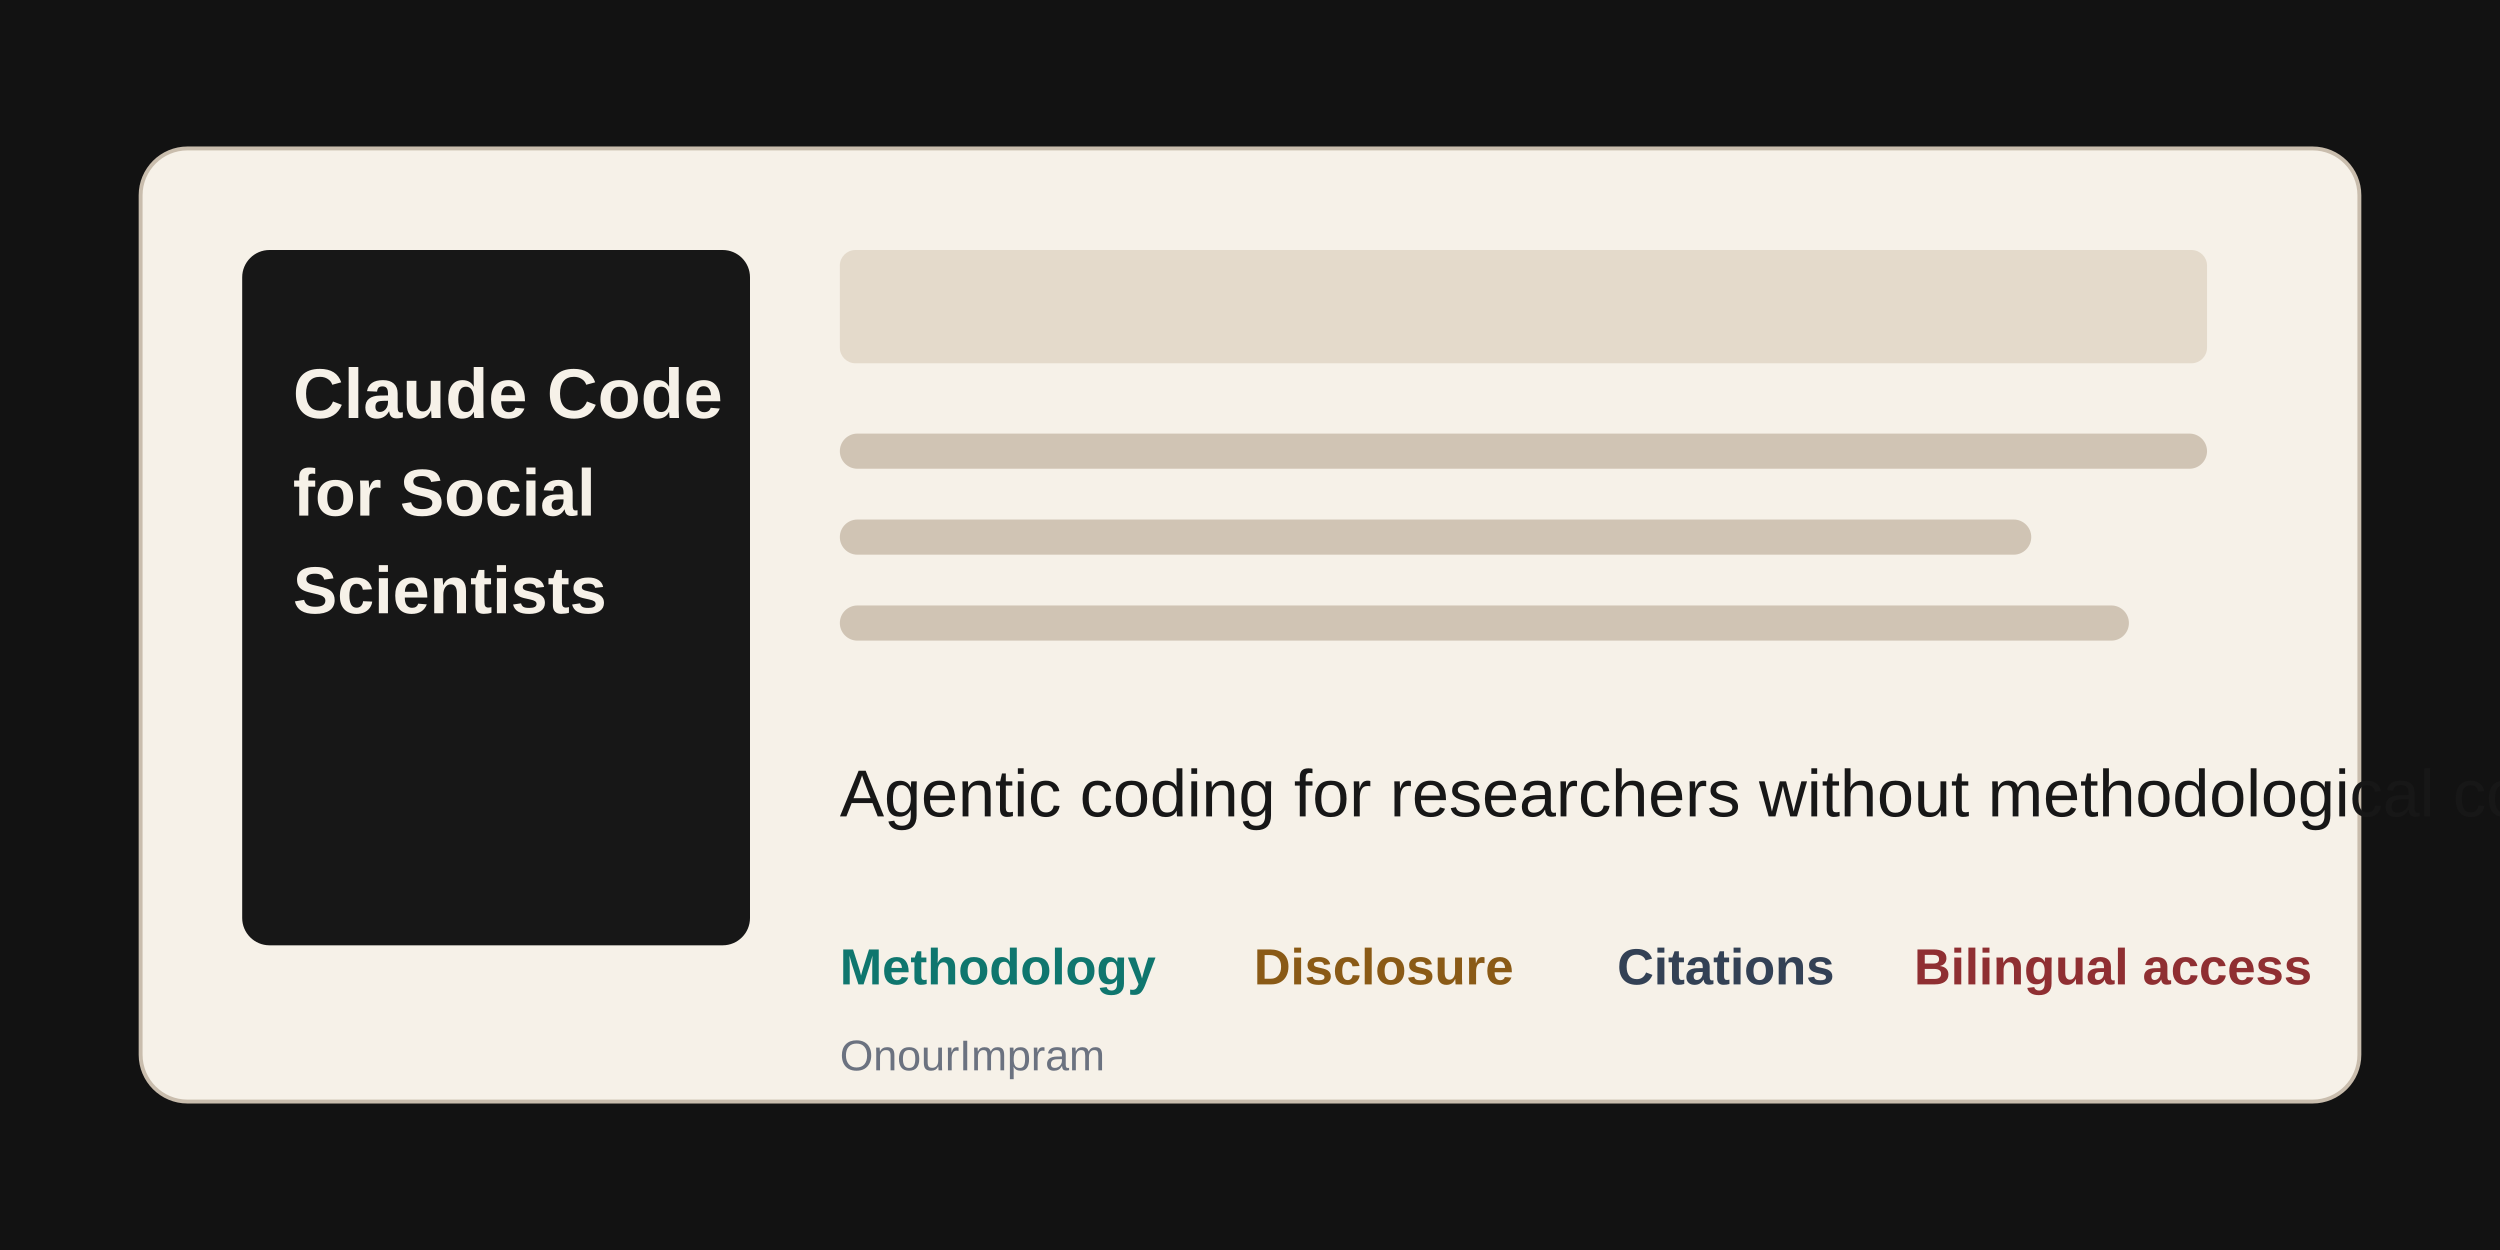
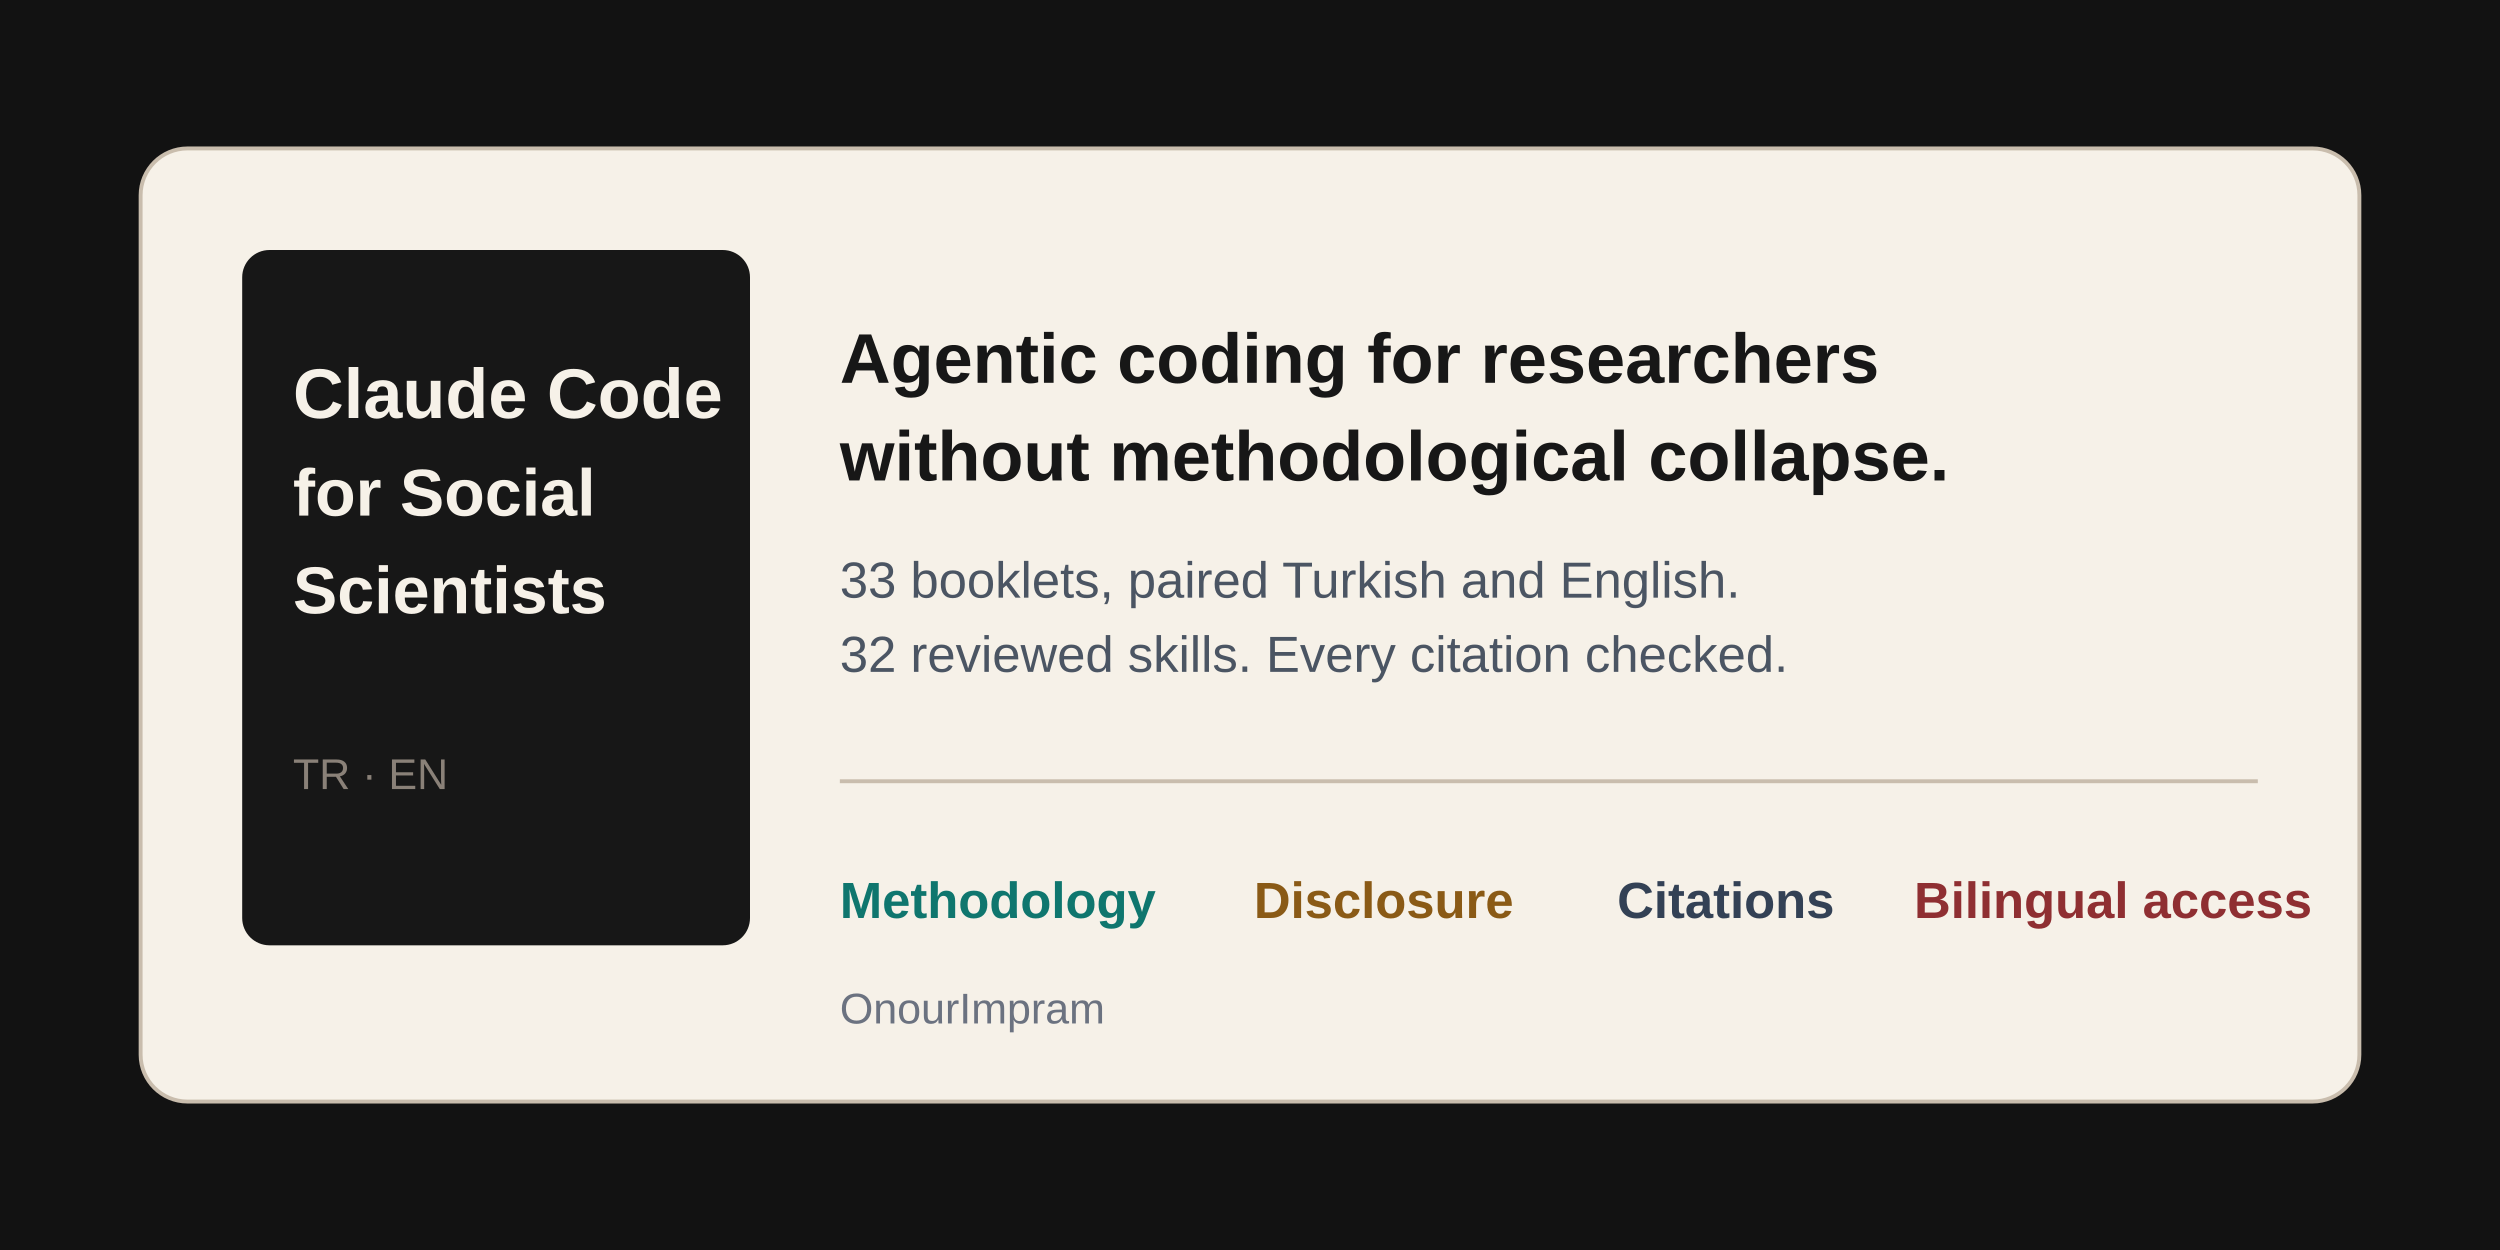
<svg xmlns="http://www.w3.org/2000/svg" width="1280" height="640" aria-labelledby="title desc" role="img" viewBox="0 0 1280 640">
  <rect width="1280" height="640" fill="#121212" />
  <rect width="1136" height="488" x="72" y="76" fill="#f6f1e8" stroke="#c9bdad" stroke-width="2" rx="24" />
  <rect width="260" height="356" x="124" y="128" fill="#171717" rx="14" />
-   <rect width="700" height="58" x="430" y="128" fill="#e4dacb" rx="8" />
-   <rect width="700" height="18" x="430" y="222" fill="#d0c4b4" rx="9" />
-   <rect width="610" height="18" x="430" y="266" fill="#d0c4b4" rx="9" />
-   <rect width="660" height="18" x="430" y="310" fill="#d0c4b4" rx="9" />
  <text x="150" y="214" fill="#f6f1e8" font-family="Arial, Helvetica, sans-serif" font-size="36" font-weight="700">Claude Code</text>
  <text x="150" y="264" fill="#f6f1e8" font-family="Arial, Helvetica, sans-serif" font-size="34" font-weight="700">for Social</text>
  <text x="150" y="314" fill="#f6f1e8" font-family="Arial, Helvetica, sans-serif" font-size="34" font-weight="700">Scientists</text>
-   <text x="430" y="418" fill="#171717" font-family="Arial, Helvetica, sans-serif" font-size="34">Agentic coding for researchers without methodological collapse.</text>
-   <text x="430" y="504" fill="#0f766e" font-family="Arial, Helvetica, sans-serif" font-size="26" font-weight="700">Methodology</text>
-   <text x="642" y="504" fill="#8a5a16" font-family="Arial, Helvetica, sans-serif" font-size="26" font-weight="700">Disclosure</text>
-   <text x="828" y="504" fill="#334155" font-family="Arial, Helvetica, sans-serif" font-size="26" font-weight="700">Citations</text>
-   <text x="980" y="504" fill="#8f2f32" font-family="Arial, Helvetica, sans-serif" font-size="26" font-weight="700">Bilingual access</text>
-   <text x="430" y="548" fill="#6b7280" font-family="Arial, Helvetica, sans-serif" font-size="22">OnourImpram</text>
+   <text x="150" y="404" fill="#8a8178" font-family="Arial, Helvetica, sans-serif" font-size="22">TR · EN</text>
+   <text x="430" y="196" fill="#171717" font-family="Arial, Helvetica, sans-serif" font-size="36" font-weight="700">Agentic coding for researchers</text>
+   <text x="430" y="246" fill="#171717" font-family="Arial, Helvetica, sans-serif" font-size="36" font-weight="700">without methodological collapse.</text>
+   <text x="430" y="306" fill="#4b5563" font-family="Arial, Helvetica, sans-serif" font-size="26">33 booklets, paired Turkish and English.</text>
+   <text x="430" y="344" fill="#4b5563" font-family="Arial, Helvetica, sans-serif" font-size="26">32 reviewed skills. Every citation checked.</text>
+   <path stroke="#c9bdad" stroke-width="2" d="M430 400h726" />
+   <text x="430" y="470" fill="#0f766e" font-family="Arial, Helvetica, sans-serif" font-size="26" font-weight="700">Methodology</text>
+   <text x="642" y="470" fill="#8a5a16" font-family="Arial, Helvetica, sans-serif" font-size="26" font-weight="700">Disclosure</text>
+   <text x="828" y="470" fill="#334155" font-family="Arial, Helvetica, sans-serif" font-size="26" font-weight="700">Citations</text>
+   <text x="980" y="470" fill="#8f2f32" font-family="Arial, Helvetica, sans-serif" font-size="26" font-weight="700">Bilingual access</text>
+   <text x="430" y="524" fill="#6b7280" font-family="Arial, Helvetica, sans-serif" font-size="22">OnourImpram</text>
</svg>
